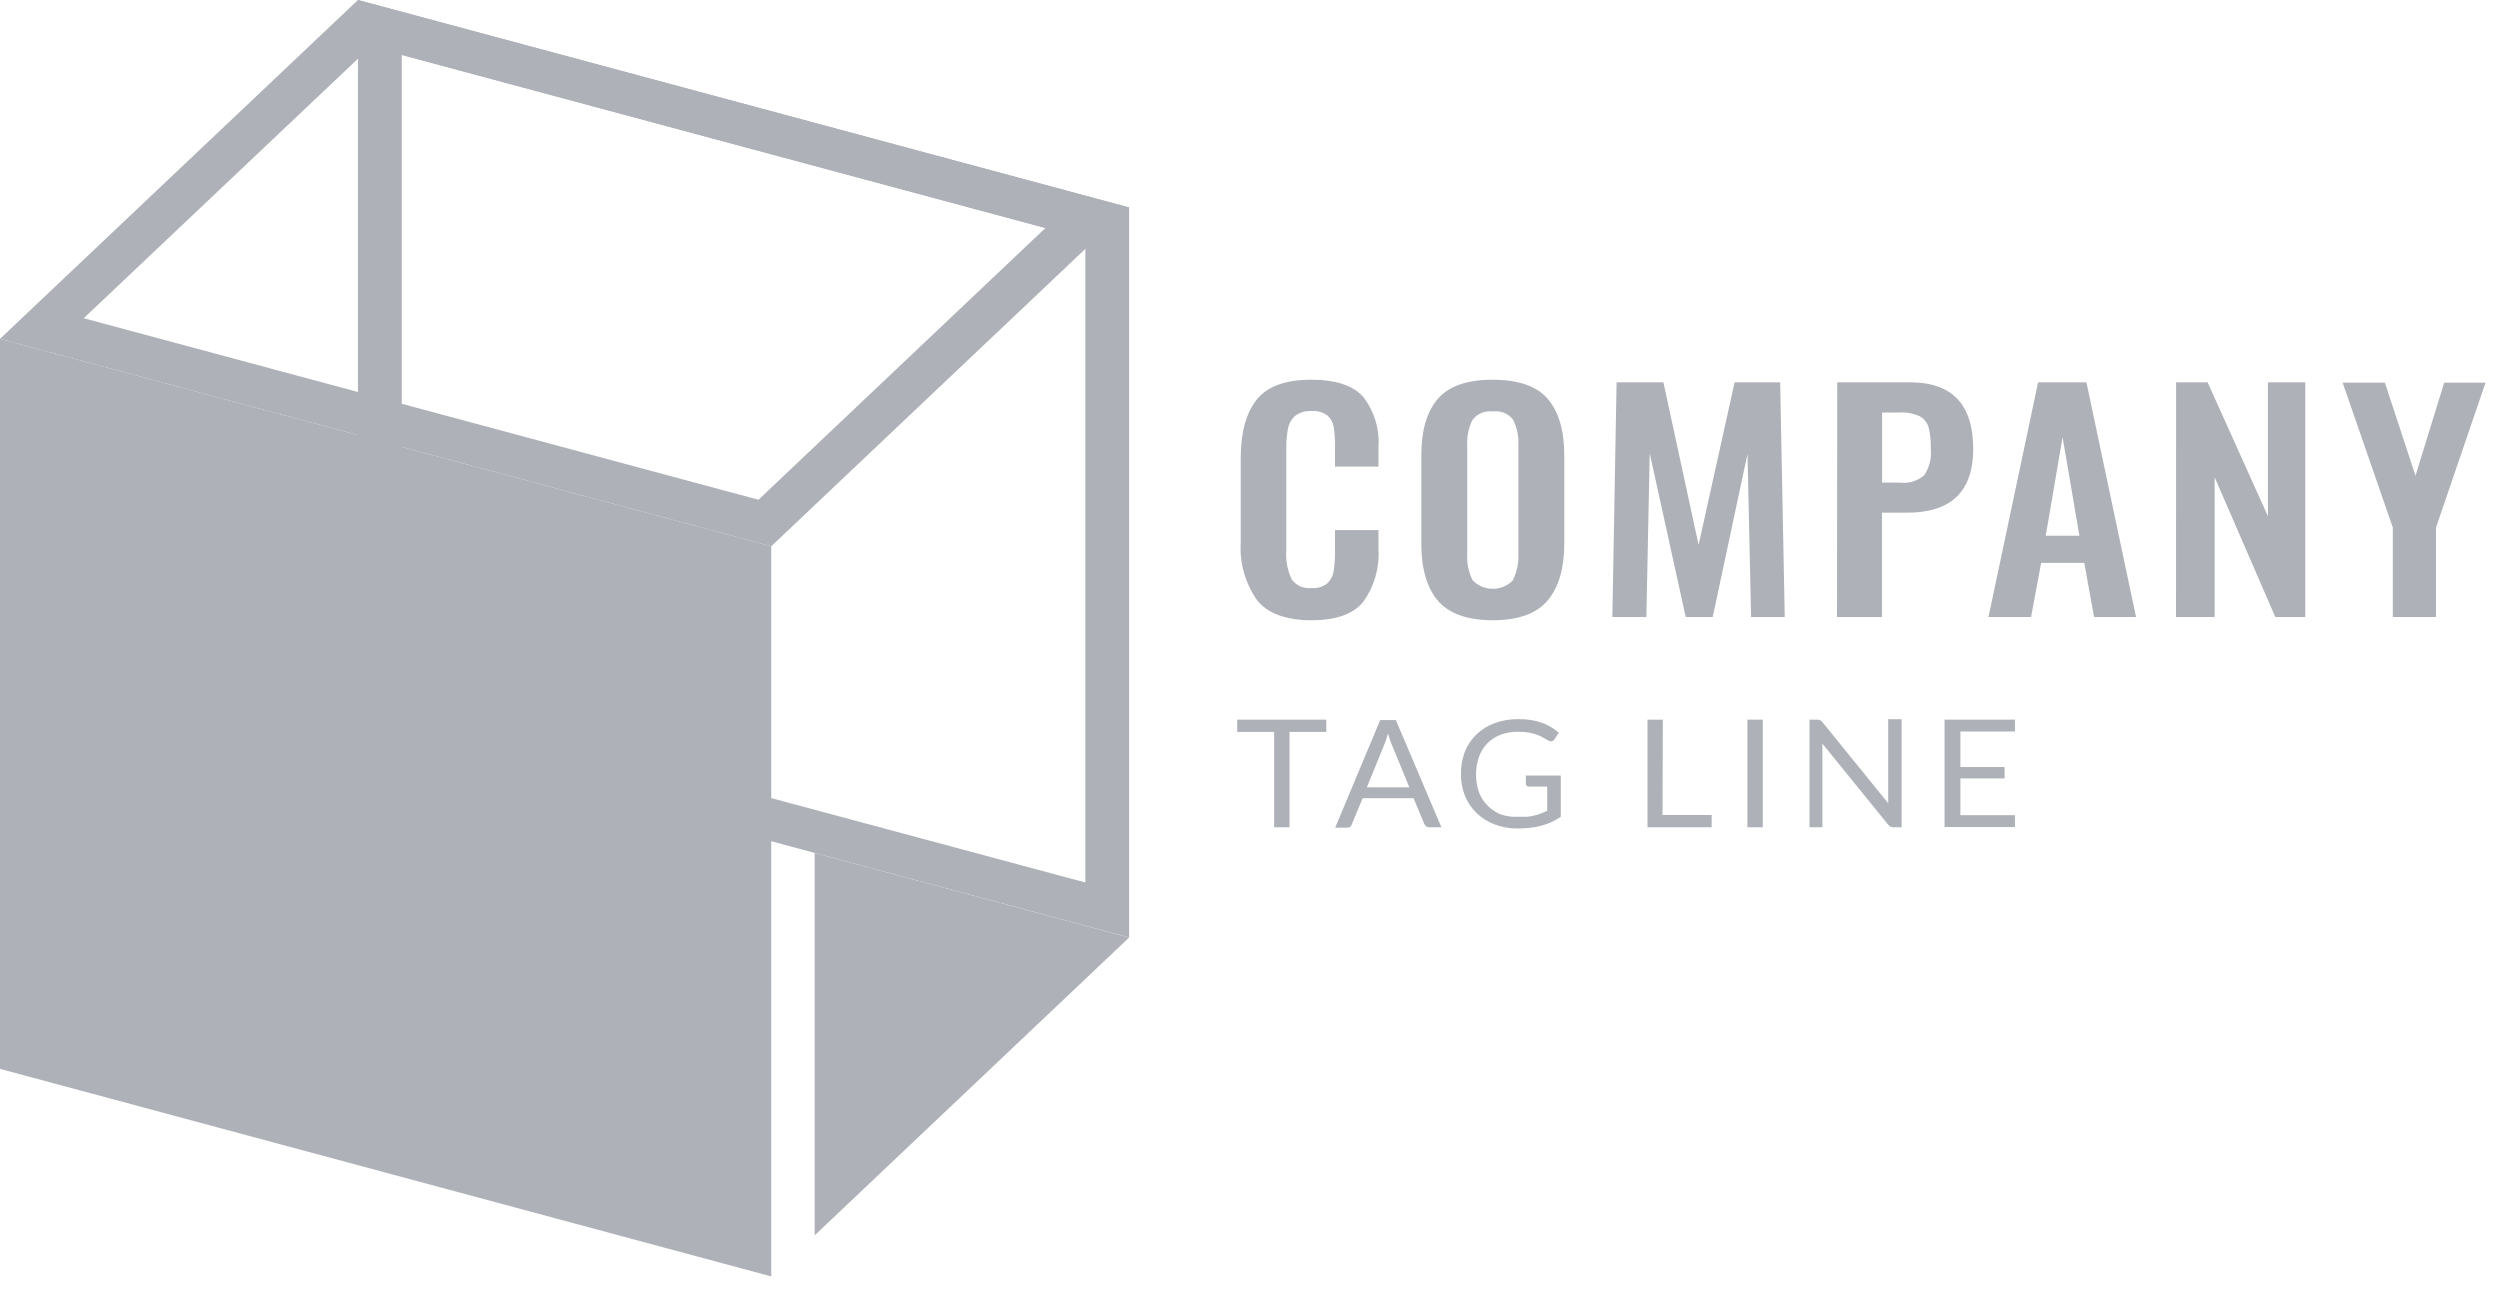
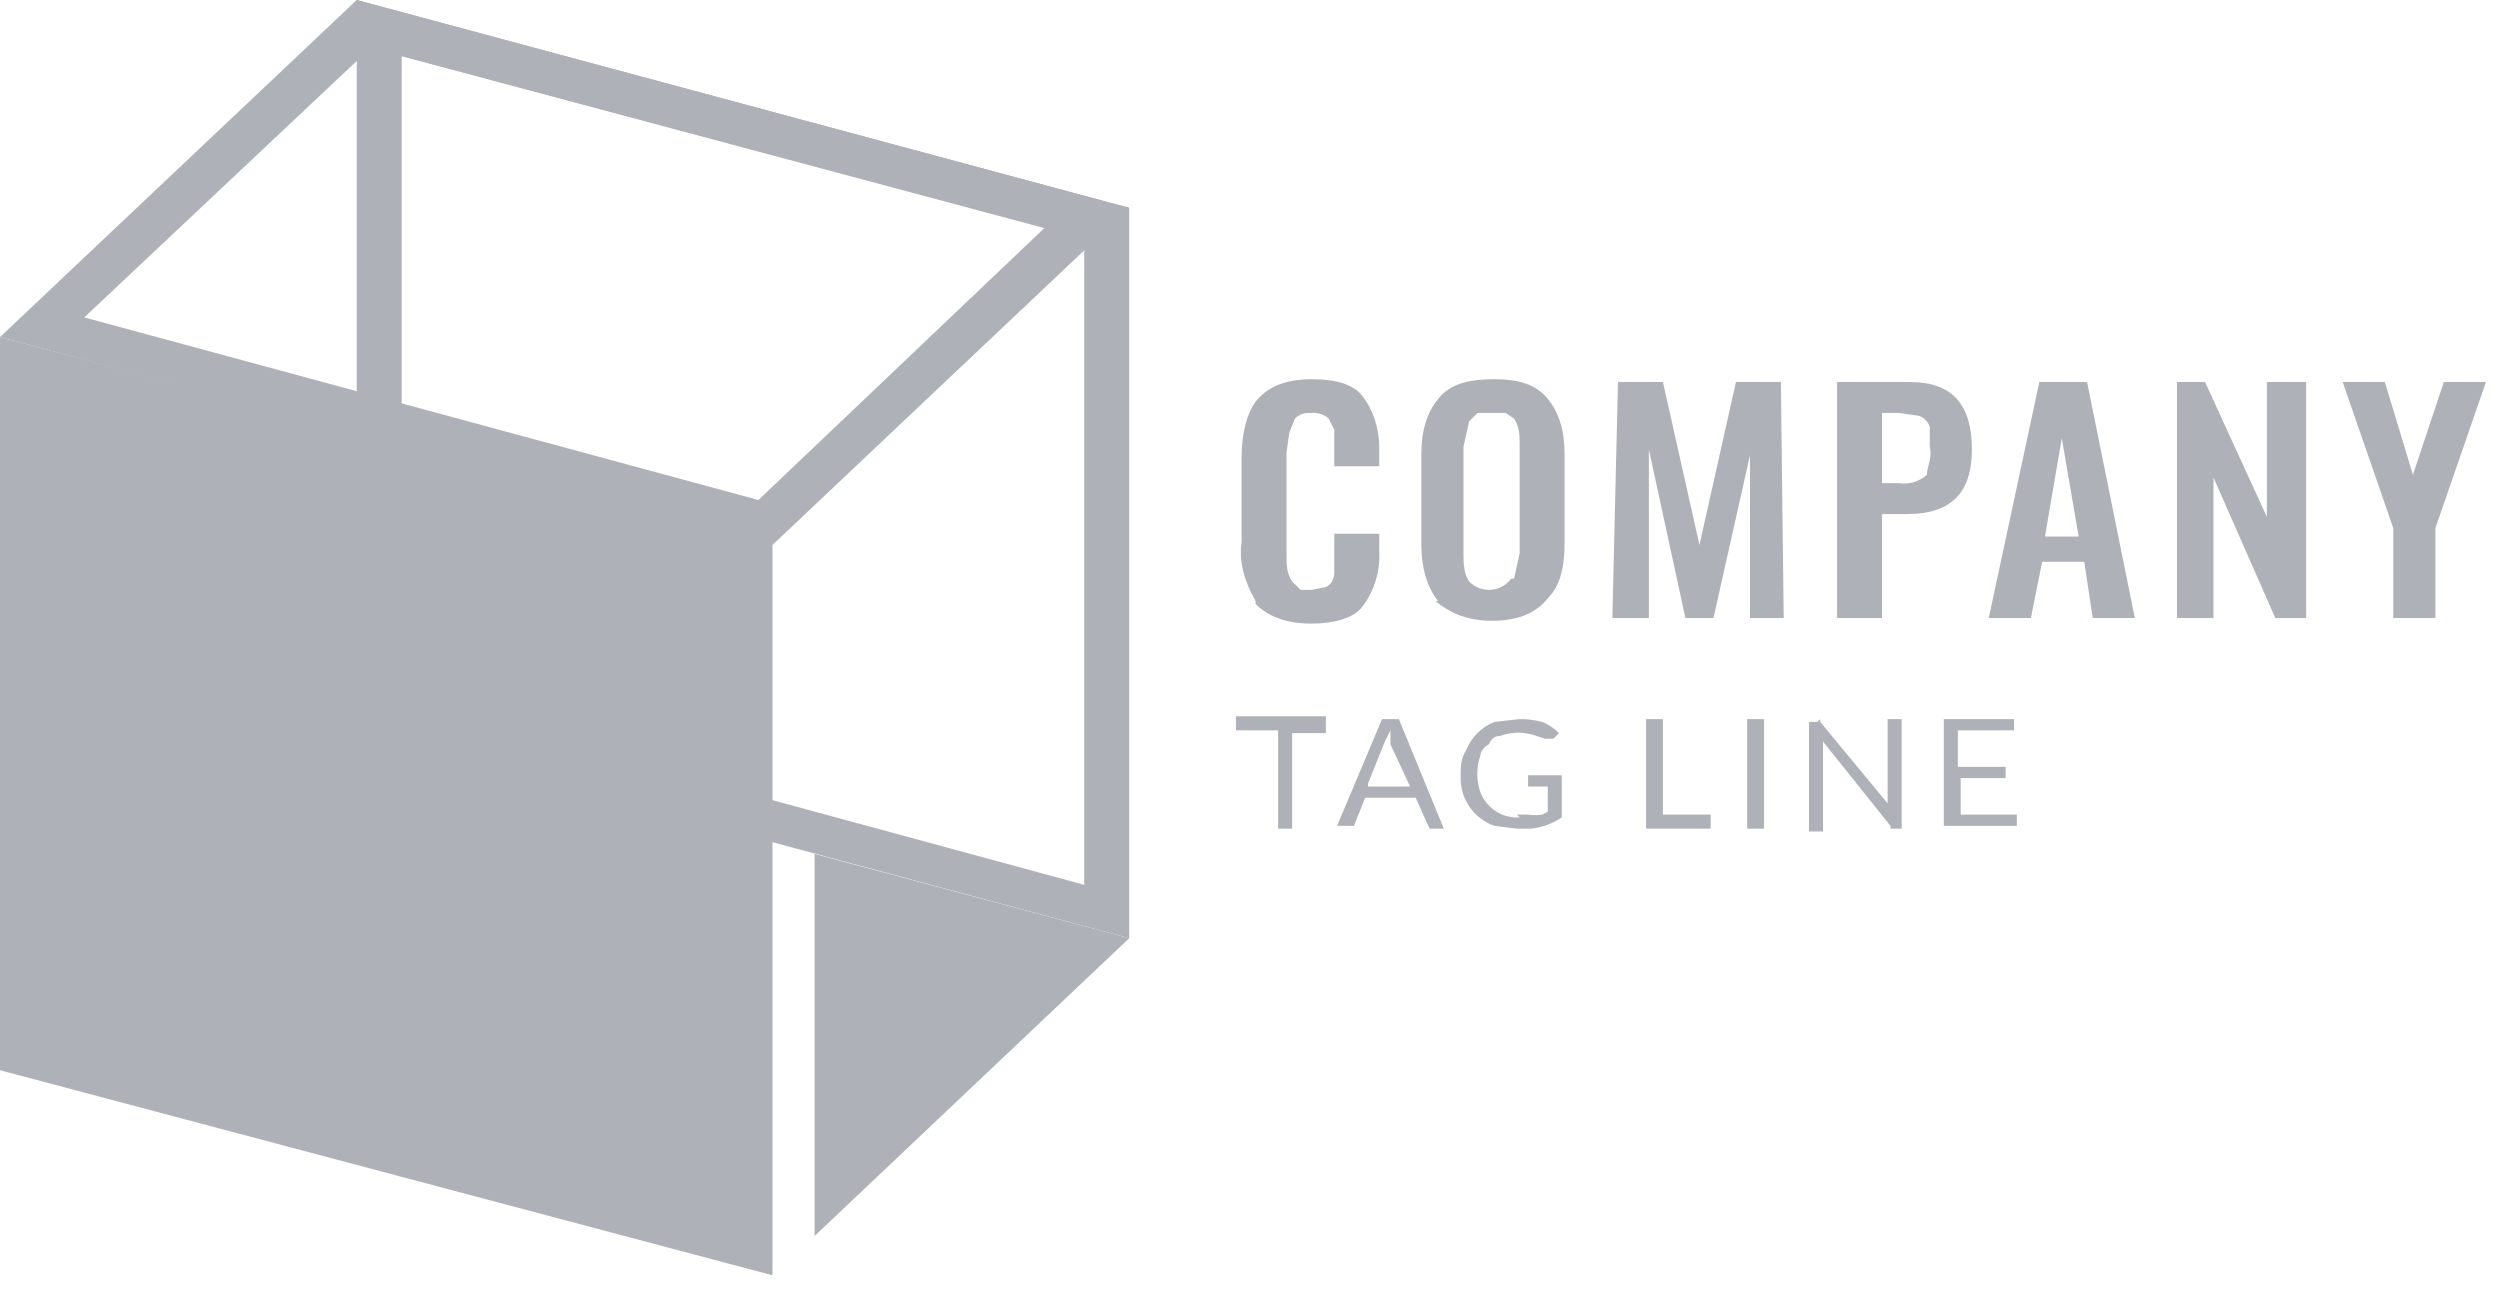
- <svg xmlns="http://www.w3.org/2000/svg" width="89" height="46" viewBox="0 0 89 46" fill="none">
-   <path d="M44.74 21.353C44.322 20.743 44.123 20.022 44.17 19.296V16.314C44.17 15.399 44.359 14.704 44.737 14.229C45.115 13.754 45.765 13.517 46.686 13.519C47.551 13.519 48.165 13.721 48.529 14.126C48.925 14.642 49.118 15.273 49.074 15.91V16.611H47.526V15.901C47.531 15.668 47.516 15.436 47.481 15.206C47.458 15.049 47.38 14.903 47.26 14.793C47.101 14.675 46.9 14.617 46.699 14.633C46.487 14.618 46.276 14.678 46.109 14.803C45.974 14.924 45.884 15.084 45.852 15.258C45.808 15.501 45.788 15.748 45.792 15.995V19.615C45.767 19.964 45.836 20.313 45.99 20.631C46.067 20.739 46.174 20.824 46.299 20.878C46.424 20.931 46.562 20.951 46.699 20.935C46.897 20.95 47.094 20.891 47.247 20.771C47.373 20.652 47.454 20.498 47.477 20.331C47.514 20.091 47.53 19.848 47.526 19.606V18.871H49.074V19.542C49.117 20.206 48.929 20.864 48.538 21.417C48.182 21.86 47.577 22.081 46.686 22.081C45.795 22.081 45.122 21.845 44.74 21.353Z" fill="#AFB1B8" />
-   <path d="M51.186 21.384C50.795 20.919 50.599 20.243 50.599 19.348V16.21C50.599 15.324 50.795 14.654 51.186 14.199C51.577 13.744 52.23 13.517 53.147 13.519C54.057 13.519 54.708 13.746 55.099 14.199C55.49 14.654 55.688 15.324 55.688 16.21V19.348C55.688 20.234 55.49 20.913 55.092 21.381C54.695 21.848 54.048 22.081 53.147 22.081C52.246 22.081 51.58 21.845 51.186 21.384ZM53.868 20.631C54.008 20.34 54.072 20.022 54.054 19.703V15.861C54.072 15.549 54.009 15.236 53.871 14.951C53.793 14.841 53.683 14.755 53.555 14.701C53.427 14.647 53.286 14.629 53.147 14.648C53.008 14.629 52.866 14.648 52.738 14.702C52.609 14.755 52.499 14.842 52.419 14.951C52.279 15.235 52.215 15.548 52.234 15.861V19.721C52.214 20.04 52.278 20.359 52.419 20.649C52.51 20.747 52.621 20.826 52.746 20.88C52.871 20.933 53.007 20.961 53.144 20.961C53.281 20.961 53.417 20.933 53.542 20.88C53.666 20.826 53.778 20.747 53.868 20.649V20.631Z" fill="#AFB1B8" />
-   <path d="M57.55 13.611H59.217L60.47 19.399L61.752 13.611H63.374L63.537 21.966H62.339L62.211 16.159L60.973 21.966H60.012L58.73 16.138L58.611 21.966H57.4L57.55 13.611Z" fill="#AFB1B8" />
-   <path d="M65.406 13.611H68.002C69.498 13.611 70.246 14.401 70.246 15.983C70.246 17.498 69.458 18.254 67.883 18.252H66.999V21.966H65.397L65.406 13.611ZM67.624 17.181C67.782 17.201 67.943 17.187 68.095 17.141C68.247 17.096 68.387 17.019 68.505 16.918C68.689 16.635 68.77 16.304 68.736 15.974C68.744 15.719 68.719 15.464 68.659 15.216C68.636 15.132 68.596 15.055 68.541 14.986C68.486 14.918 68.417 14.861 68.339 14.818C68.116 14.717 67.87 14.671 67.624 14.685H67.002V17.181H67.624Z" fill="#AFB1B8" />
-   <path d="M72.556 13.611H74.277L76.043 21.966H74.549L74.2 20.039H72.665L72.306 21.966H70.79L72.556 13.611ZM74.027 19.072L73.428 15.564L72.828 19.072H74.027Z" fill="#AFB1B8" />
-   <path d="M77.469 13.611H78.591L80.738 18.377V13.611H82.068V21.966H81.001L78.841 16.99V21.966H77.466L77.469 13.611Z" fill="#AFB1B8" />
-   <path d="M85.184 18.78L83.398 13.622H84.901L85.991 16.935L87.014 13.622H88.485L86.722 18.78V21.966H85.184V18.78Z" fill="#AFB1B8" />
-   <path d="M47.215 25.619V26.056H45.907V29.451H45.359V26.056H44.045V25.619H47.215Z" fill="#AFB1B8" />
-   <path d="M51.314 29.451H50.891C50.848 29.454 50.806 29.441 50.772 29.415C50.74 29.392 50.716 29.362 50.702 29.327L50.324 28.417H48.51L48.132 29.327C48.121 29.365 48.101 29.4 48.074 29.43C48.04 29.455 47.998 29.468 47.955 29.466H47.532L49.135 25.634H49.692L51.314 29.451ZM48.66 28.028H50.173L49.532 26.469C49.485 26.351 49.445 26.23 49.413 26.108C49.391 26.181 49.372 26.25 49.353 26.311L49.295 26.472L48.66 28.028Z" fill="#AFB1B8" />
-   <path d="M54.077 29.075C54.177 29.08 54.278 29.08 54.378 29.075C54.465 29.066 54.55 29.051 54.634 29.029C54.713 29.011 54.79 28.988 54.865 28.959C54.936 28.932 55.006 28.899 55.08 28.866V28.004H54.439C54.423 28.005 54.407 28.002 54.392 27.997C54.377 27.992 54.364 27.984 54.352 27.973C54.342 27.965 54.333 27.954 54.328 27.942C54.322 27.93 54.32 27.917 54.32 27.904V27.609H55.564V29.078C55.462 29.147 55.355 29.207 55.243 29.26C55.129 29.313 55.01 29.357 54.888 29.39C54.756 29.427 54.622 29.453 54.487 29.469C54.331 29.486 54.175 29.494 54.019 29.494C53.742 29.496 53.468 29.447 53.211 29.351C52.971 29.26 52.753 29.123 52.57 28.95C52.392 28.776 52.251 28.57 52.157 28.344C52.056 28.09 52.006 27.82 52.01 27.549C52.006 27.276 52.055 27.004 52.154 26.747C52.246 26.52 52.387 26.314 52.567 26.141C52.75 25.968 52.968 25.833 53.208 25.743C53.483 25.645 53.774 25.597 54.067 25.601C54.216 25.6 54.365 25.611 54.513 25.634C54.643 25.654 54.771 25.686 54.894 25.731C55.006 25.771 55.113 25.822 55.214 25.883C55.313 25.943 55.406 26.009 55.493 26.083L55.339 26.32C55.327 26.341 55.309 26.359 55.287 26.372C55.265 26.385 55.24 26.392 55.214 26.392C55.179 26.391 55.145 26.381 55.115 26.362C55.067 26.338 55.016 26.308 54.958 26.271C54.89 26.231 54.818 26.196 54.743 26.168C54.648 26.132 54.549 26.103 54.448 26.083C54.314 26.06 54.178 26.048 54.041 26.05C53.83 26.047 53.62 26.083 53.423 26.156C53.245 26.224 53.084 26.327 52.952 26.459C52.819 26.597 52.717 26.759 52.654 26.936C52.511 27.351 52.511 27.798 52.654 28.213C52.724 28.393 52.833 28.558 52.974 28.695C53.106 28.827 53.265 28.93 53.442 28.999C53.646 29.065 53.862 29.091 54.077 29.075Z" fill="#AFB1B8" />
-   <path d="M59.185 29.014H60.935V29.451H58.65V25.619H59.198L59.185 29.014Z" fill="#AFB1B8" />
-   <path d="M62.756 29.451H62.208V25.619H62.756V29.451Z" fill="#AFB1B8" />
-   <path d="M64.794 25.637C64.826 25.655 64.855 25.678 64.877 25.707L67.22 28.596C67.217 28.55 67.217 28.505 67.22 28.459C67.22 28.416 67.22 28.374 67.22 28.335V25.604H67.698V29.451H67.422C67.381 29.454 67.34 29.447 67.303 29.43C67.27 29.411 67.241 29.386 67.217 29.357L64.877 26.472C64.877 26.517 64.877 26.559 64.877 26.602C64.877 26.645 64.877 26.684 64.877 26.72V29.451H64.419V25.619H64.704C64.735 25.619 64.766 25.625 64.794 25.637Z" fill="#AFB1B8" />
-   <path d="M71.732 25.619V26.041H69.79V27.306H71.364V27.712H69.79V29.02H71.732V29.442H69.226V25.619H71.732Z" fill="#AFB1B8" />
-   <path d="M14.303 1.954L38.639 8.495V31.417L14.303 24.879V1.954ZM12.743 0V25.992L40.196 33.374V7.385L12.743 0Z" fill="#AFB1B8" />
-   <path d="M27.456 45.44L0 38.052V12.062L27.456 19.447V45.44Z" fill="#AFB1B8" />
-   <path d="M13.198 1.66L37.215 8.119L27.001 17.791L2.981 11.329L13.198 1.66ZM12.743 0L0 12.063L27.456 19.448L40.196 7.385L12.743 0Z" fill="#AFB1B8" />
-   <path d="M29.002 43.978L40.196 33.377L29.002 30.365V43.978Z" fill="#AFB1B8" />
+ <svg xmlns="http://www.w3.org/2000/svg" width="89" height="46" fill="none">
+   <path d="M44.7 21.4c-.4-.7-.6-1.4-.5-2.1v-3c0-.9.2-1.6.5-2 .4-.5 1-.8 2-.8.9 0 1.5.2 1.8.6.4.5.6 1.2.6 1.8v.7h-1.6V16v-.7l-.2-.4a.8.8 0 00-.6-.2c-.2 0-.4 0-.6.2l-.2.5-.1.7v3.6c0 .4 0 .7.2 1l.3.3h.4l.5-.1c.2-.1.3-.3.3-.5V19h1.6v.6a3 3 0 01-.6 2c-.3.4-1 .6-1.8.6-1 0-1.6-.3-2-.7zM51.2 21.4c-.4-.5-.6-1.2-.6-2v-3.2c0-.9.2-1.5.6-2 .4-.5 1-.7 2-.7.9 0 1.5.2 1.9.7.4.5.6 1.1.6 2v3.1c0 1-.2 1.6-.6 2-.4.5-1 .8-2 .8-.9 0-1.5-.3-2-.7zm2.7-.8l.2-.9v-3.8c0-.4 0-.7-.2-1l-.3-.2H53h-.4l-.3.3-.2.9v3.8c0 .3 0 .7.2 1a1 1 0 00.7.3 1 1 0 00.8-.4zM57.6 13.6h1.6l1.3 5.8 1.3-5.8h1.6l.1 8.4h-1.2v-5.8L61 22h-1L58.7 16V22h-1.3l.2-8.4zM65.4 13.6H68c1.5 0 2.2.8 2.2 2.4 0 1.5-.7 2.3-2.3 2.3H67V22h-1.6v-8.4zm2.2 3.6a1.2 1.2 0 001-.3c0-.3.2-.6.1-1v-.7a.6.6 0 00-.4-.4l-.7-.1H67v2.5h.6zM72.6 13.6h1.7L76 22h-1.5l-.3-2h-1.5l-.4 2h-1.5l1.8-8.4zm1.4 5.5l-.6-3.5-.6 3.5H74zM77.5 13.6h1l2.2 4.8v-4.8h1.4V22H81l-2.2-5v5h-1.3v-8.4zM85.2 18.8l-1.8-5.2h1.5l1 3.3 1.1-3.3h1.5l-1.8 5.2V22h-1.5v-3.2zM47.2 25.6v.5H46v3.4h-.5V26H44v-.5h3.2zM51.3 29.5H51h-.1l-.1-.2-.4-.9h-1.8l-.4 1h-.6l1.6-3.8h.6l1.6 3.9zM48.7 28h1.5l-.7-1.5V26l-.1.2-.1.2-.6 1.5zM54 29h.4a1.6 1.6 0 00.5 0l.2-.1V28h-.7v-.4h1.2v1.5a2.4 2.4 0 01-1.1.4H54l-.8-.1a1.8 1.8 0 01-1.2-1.8c0-.3 0-.6.2-.9a1.8 1.8 0 011-1l.9-.1a3 3 0 01.8.1 1.8 1.8 0 01.6.4l-.2.2H55 55l-.3-.1a1.9 1.9 0 00-1.3 0c-.2 0-.3.1-.4.3-.2.1-.3.3-.3.4a2 2 0 000 1.3 1.4 1.4 0 001.4.9zM59.2 29h1.7v.5h-2.3v-3.9h.6V29zM62.8 29.5h-.6v-3.9h.6v3.9zM64.8 25.6v.1l2.4 2.9v-.1V25.6h.5v3.9h-.3-.1v-.1l-2.4-3V29.6h-.5v-3.9h.3zM71.7 25.6v.4h-2v1.3h1.7v.4h-1.6V29h2v.4h-2.6v-3.8h2.5zM14.3 2l24.3 6.5v23l-24.3-6.6v-23zm-1.6-2v26l27.5 7.4v-26L12.7 0z" fill="#AFB1B8" />
+   <path d="M27.5 45.4L0 38.1V12l27.5 7.3v26z" fill="#AFB1B8" />
+   <path d="M13.2 1.7l24 6.4L27 17.8 3 11.3l10.2-9.6zM12.7 0L0 12l27.5 7.4 12.7-12L12.7 0zM29 44l11.2-10.6-11.2-3V44z" fill="#AFB1B8" />
</svg>
